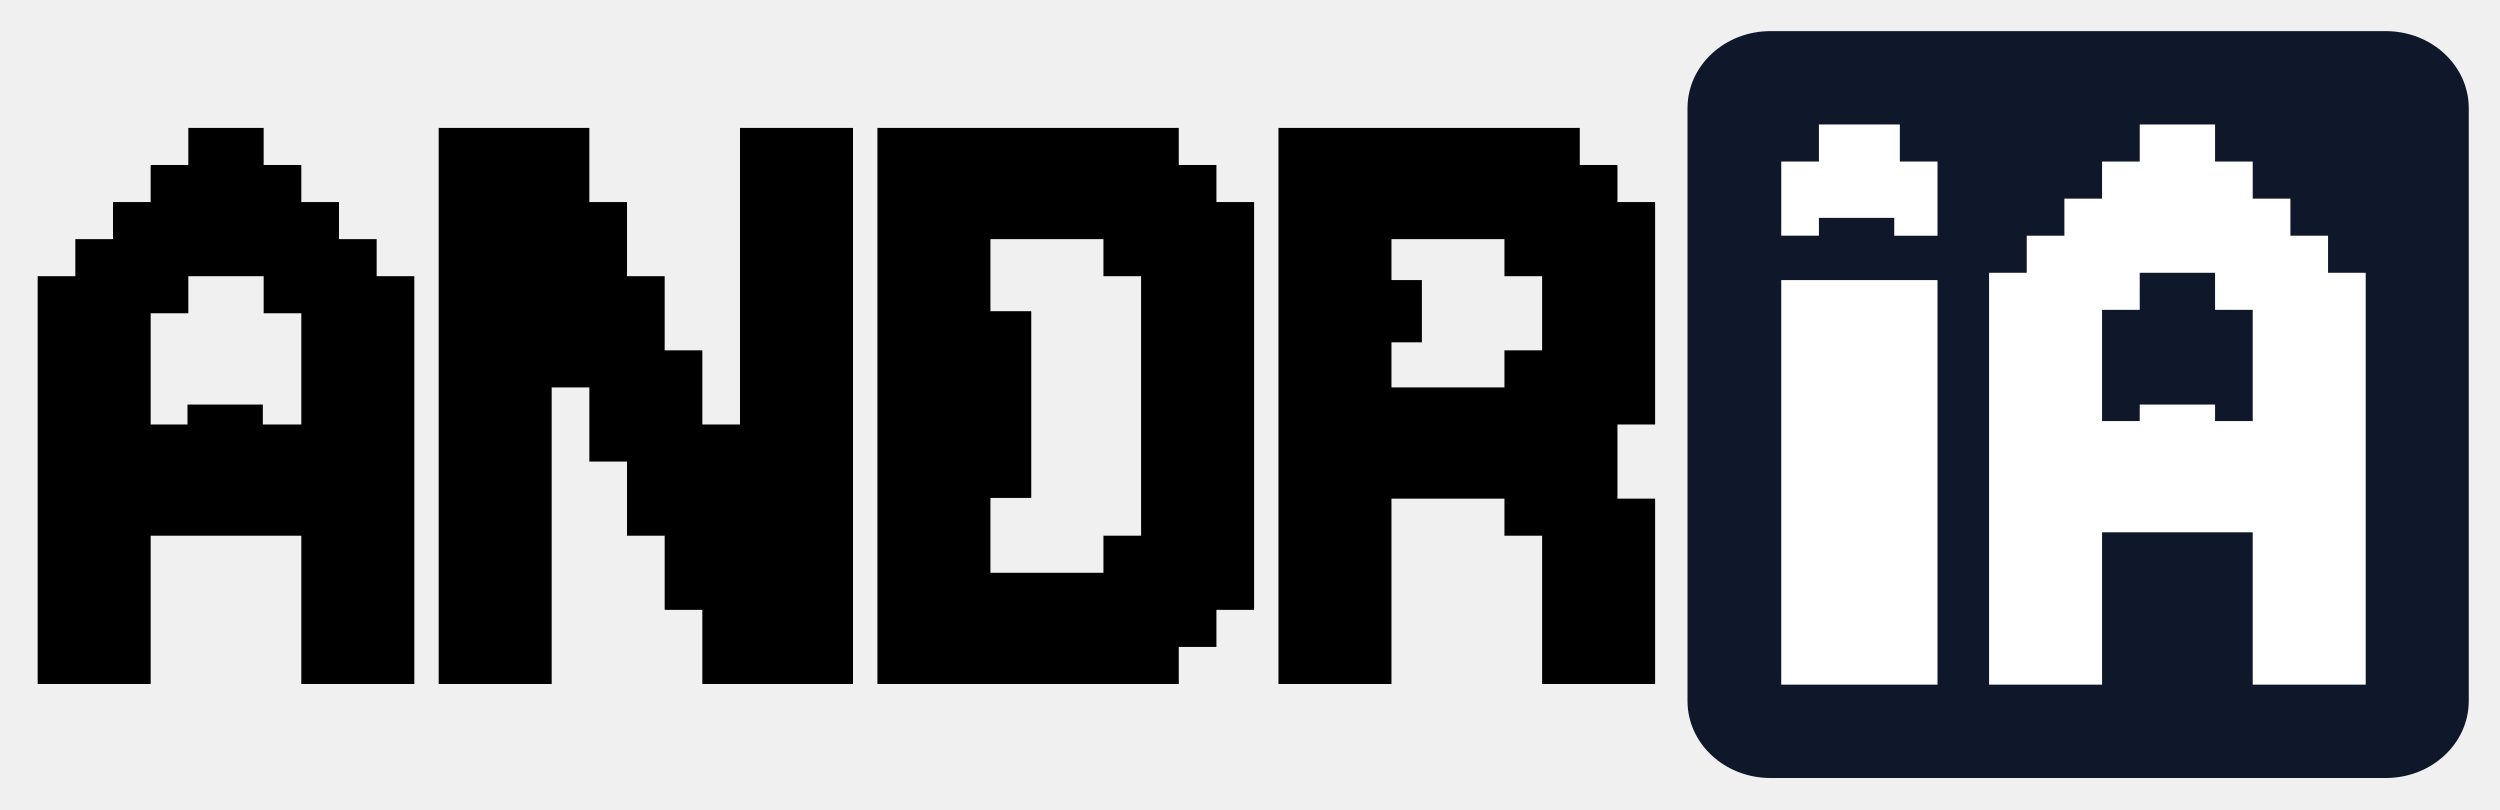
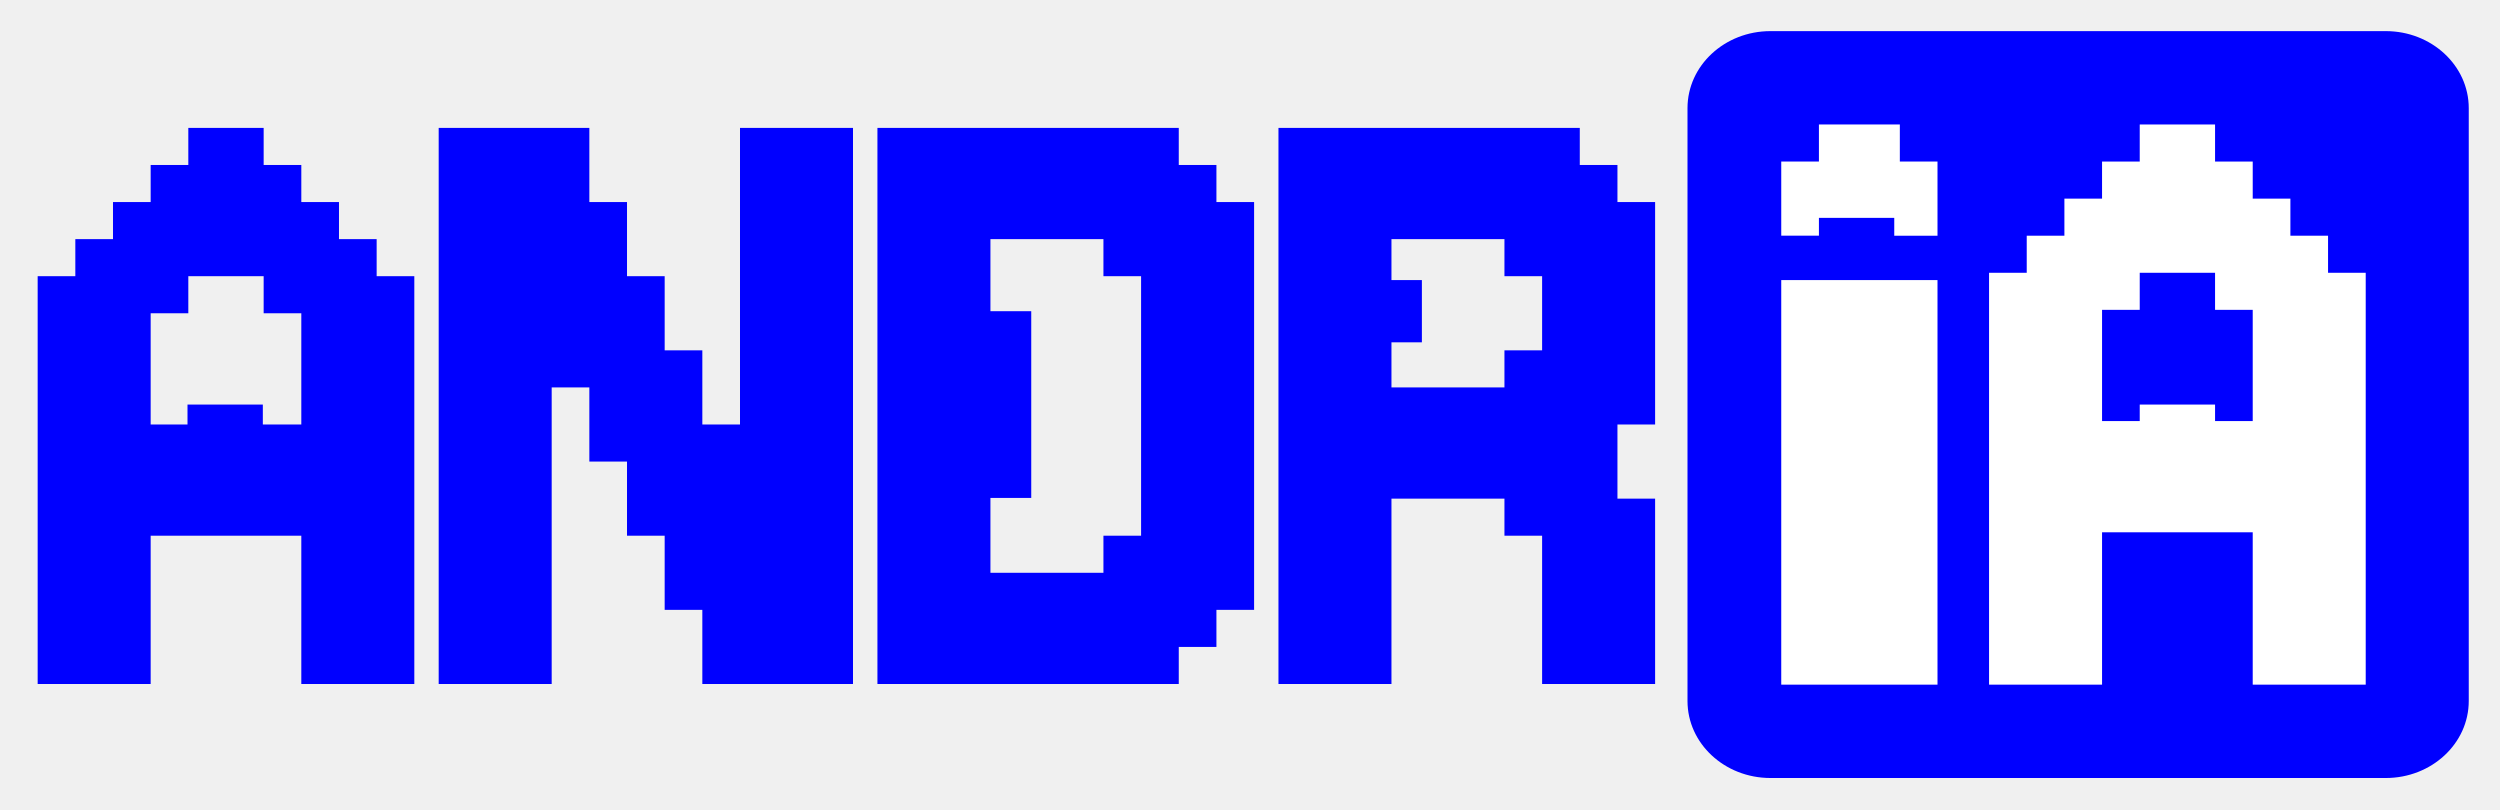
<svg xmlns="http://www.w3.org/2000/svg" width="241" height="78" viewBox="0 0 241 78" fill="none">
-   <path d="M18.154 12.33H21.785V15.904H18.154V12.33ZM21.785 12.33H25.416V15.904H21.785V12.33ZM21.785 15.904H25.416V19.478H21.785V15.904ZM25.416 15.904H29.047V19.478H25.416V15.904ZM18.154 15.904H21.785V19.478H18.154V15.904ZM14.524 15.904H18.154V19.478H14.524V15.904ZM14.524 19.478H18.154V23.052H14.524V19.478ZM10.893 19.478H14.524V23.052H10.893V19.478ZM18.154 19.478H21.785V23.052H18.154V19.478ZM21.785 19.478H25.416V23.052H21.785V19.478ZM25.416 19.478H29.047V23.052H25.416V19.478ZM29.047 19.478H32.678V23.052H29.047V19.478ZM29.047 23.052H32.678V26.625H29.047V23.052ZM32.678 23.052H36.309V26.625H32.678V23.052ZM25.416 23.052H29.047V26.625H25.416V23.052ZM21.785 23.052H25.416V26.625H21.785V23.052ZM18.154 23.052H21.785V26.625H18.154V23.052ZM14.524 23.052H18.154V26.625H14.524V23.052ZM10.893 23.052H14.524V26.625H10.893V23.052ZM7.262 23.052H10.893V26.625H7.262V23.052ZM14.524 26.625H18.154V30.199H14.524V26.625ZM10.893 26.625H14.524V30.199H10.893V26.625ZM7.262 26.625H10.893V30.199H7.262V26.625ZM3.631 26.625H7.262V30.199H3.631V26.625ZM3.631 30.199H7.262V33.773H3.631V30.199ZM3.631 33.773H7.262V37.347H3.631V33.773ZM7.262 33.773H10.893V37.347H7.262V33.773ZM7.262 30.199H10.893V33.773H7.262V30.199ZM10.893 30.199H14.524V33.773H10.893V30.199ZM10.893 33.773H14.524V37.347H10.893V33.773ZM10.893 37.347H14.524V40.921H10.893V37.347ZM7.262 37.347H10.893V40.921H7.262V37.347ZM3.631 37.347H7.262V40.921H3.631V37.347ZM3.631 40.921H7.262V44.495H3.631V40.921ZM7.262 40.921H10.893V44.495H7.262V40.921ZM10.893 40.921H14.524V44.495H10.893V40.921ZM14.524 40.921H18.154V44.495H14.524V40.921ZM18.154 40.921H21.785V44.495H18.154V40.921ZM21.785 40.921H25.416V44.495H21.785V40.921ZM25.416 40.921H29.047V44.495H25.416V40.921ZM29.047 37.347H32.678V40.921H29.047V37.347ZM32.678 37.347H36.309V40.921H32.678V37.347ZM32.678 40.921H36.309V44.495H32.678V40.921ZM29.047 40.921H32.678V44.495H29.047V40.921ZM36.309 40.921H39.94V44.495H36.309V40.921ZM36.309 37.347H39.94V40.921H36.309V37.347ZM36.309 33.773H39.94V37.347H36.309V33.773ZM36.309 30.199H39.94V33.773H36.309V30.199ZM36.309 26.625H39.94V30.199H36.309V26.625ZM32.678 26.625H36.309V30.199H32.678V26.625ZM29.047 26.625H32.678V30.199H29.047V26.625ZM25.416 26.625H29.047V30.199H25.416V26.625ZM32.678 30.199H36.309V33.773H32.678V30.199ZM32.678 33.773H36.309V37.347H32.678V33.773ZM29.047 33.773H32.678V37.347H29.047V33.773ZM29.047 30.199H32.678V33.773H29.047V30.199ZM3.631 44.495H7.262V48.069H3.631V44.495ZM7.262 44.495H10.893V48.069H7.262V44.495ZM10.893 44.495H14.524V48.069H10.893V44.495ZM14.524 44.495H18.154V48.069H14.524V44.495ZM18.154 44.495H21.785V48.069H18.154V44.495ZM21.785 44.495H25.416V48.069H21.785V44.495ZM25.416 44.495H29.047V48.069H25.416V44.495ZM29.047 44.495H32.678V48.069H29.047V44.495ZM32.678 44.495H36.309V48.069H32.678V44.495ZM36.309 44.495H39.94V48.069H36.309V44.495ZM36.309 48.069H39.94V51.642H36.309V48.069ZM32.678 48.069H36.309V51.642H32.678V48.069ZM29.047 48.069H32.678V51.642H29.047V48.069ZM25.416 48.069H29.047V51.642H25.416V48.069ZM21.785 48.069H25.416V51.642H21.785V48.069ZM18.154 48.069H21.785V51.642H18.154V48.069ZM14.524 48.069H18.154V51.642H14.524V48.069ZM7.262 48.069H10.893V51.642H7.262V48.069ZM3.631 48.069H7.262V51.642H3.631V48.069ZM10.893 48.069H14.524V51.642H10.893V48.069ZM10.893 51.642H14.524V55.217H10.893V51.642ZM10.893 55.217H14.524V58.79H10.893V55.217ZM10.893 58.79H14.524V62.364H10.893V58.79ZM10.893 62.364H14.524V65.938H10.893V62.364ZM7.262 62.364H10.893V65.938H7.262V62.364ZM3.631 62.364H7.262V65.938H3.631V62.364ZM3.631 58.79H7.262V62.364H3.631V58.79ZM3.631 55.217H7.262V58.79H3.631V55.217ZM3.631 51.642H7.262V55.217H3.631V51.642ZM7.262 51.642H10.893V55.217H7.262V51.642ZM7.262 55.217H10.893V58.79H7.262V55.217ZM7.262 58.79H10.893V62.364H7.262V58.79ZM29.047 51.642H32.678V55.217H29.047V51.642ZM29.047 55.217H32.678V58.79H29.047V55.217ZM29.047 58.79H32.678V62.364H29.047V58.79ZM29.047 62.364H32.678V65.938H29.047V62.364ZM32.678 62.364H36.309V65.938H32.678V62.364ZM36.309 62.364H39.94V65.938H36.309V62.364ZM36.309 58.79H39.94V62.364H36.309V58.79ZM36.309 55.217H39.94V58.79H36.309V55.217ZM36.309 51.642H39.94V55.217H36.309V51.642ZM32.678 51.642H36.309V55.217H32.678V51.642ZM32.678 55.217H36.309V58.79H32.678V55.217ZM32.678 58.79H36.309V62.364H32.678V58.79ZM42.289 12.33H45.92V15.904H42.289V12.33ZM45.92 12.33H49.551V15.904H45.92V12.33ZM49.551 12.33H53.182V15.904H49.551V12.33ZM53.182 12.33H56.813V15.904H53.182V12.33ZM53.182 15.904H56.813V19.478H53.182V15.904ZM53.182 19.478H56.813V23.052H53.182V19.478ZM53.182 23.052H56.813V26.625H53.182V23.052ZM42.289 15.904H45.92V19.478H42.289V15.904ZM42.289 19.478H45.92V23.052H42.289V19.478ZM42.289 23.052H45.92V26.625H42.289V23.052ZM42.289 30.199H45.92V33.773H42.289V30.199ZM42.289 33.773H45.92V37.347H42.289V33.773ZM42.289 37.347H45.92V40.921H42.289V37.347ZM42.289 40.921H45.92V44.495H42.289V40.921ZM42.289 44.495H45.92V48.069H42.289V44.495ZM45.92 48.069H49.551V51.642H45.92V48.069ZM45.92 51.642H49.551V55.217H45.92V51.642ZM45.92 55.217H49.551V58.79H45.92V55.217ZM45.92 58.79H49.551V62.364H45.92V58.79ZM45.92 62.364H49.551V65.938H45.92V62.364ZM42.289 26.625H45.92V30.199H42.289V26.625ZM42.289 48.069H45.92V51.642H42.289V48.069ZM42.289 51.642H45.92V55.217H42.289V51.642ZM42.289 55.217H45.92V58.79H42.289V55.217ZM42.289 58.79H45.92V62.364H42.289V58.79ZM42.289 62.364H45.92V65.938H42.289V62.364ZM49.551 62.364H53.182V65.938H49.551V62.364ZM49.551 58.79H53.182V62.364H49.551V58.79ZM49.551 55.217H53.182V58.79H49.551V55.217ZM49.551 51.642H53.182V55.217H49.551V51.642ZM49.551 44.495H53.182V48.069H49.551V44.495ZM49.551 40.921H53.182V44.495H49.551V40.921ZM49.551 33.773H53.182V37.347H49.551V33.773ZM49.551 30.199H53.182V33.773H49.551V30.199ZM49.551 26.625H53.182V30.199H49.551V26.625ZM49.551 37.347H53.182V40.921H49.551V37.347ZM49.551 48.069H53.182V51.642H49.551V48.069ZM45.92 44.495H49.551V48.069H45.92V44.495ZM45.92 40.921H49.551V44.495H45.92V40.921ZM45.92 37.347H49.551V40.921H45.92V37.347ZM45.92 33.773H49.551V37.347H45.92V33.773ZM45.92 30.199H49.551V33.773H45.92V30.199ZM45.92 26.625H49.551V30.199H45.92V26.625ZM45.92 23.052H49.551V26.625H45.92V23.052ZM45.92 19.478H49.551V23.052H45.92V19.478ZM45.92 15.904H49.551V19.478H45.92V15.904ZM49.551 15.904H53.182V19.478H49.551V15.904ZM49.551 19.478H53.182V23.052H49.551V19.478ZM49.551 23.052H53.182V26.625H49.551V23.052ZM53.182 26.625H56.813V30.199H53.182V26.625ZM53.182 30.199H56.813V33.773H53.182V30.199ZM56.813 30.199H60.444V33.773H56.813V30.199ZM56.813 33.773H60.444V37.347H56.813V33.773ZM53.182 33.773H56.813V37.347H53.182V33.773ZM56.813 26.625H60.444V30.199H56.813V26.625ZM56.813 23.052H60.444V26.625H56.813V23.052ZM56.813 19.478H60.444V23.052H56.813V19.478ZM56.813 37.347H60.444V40.921H56.813V37.347ZM60.444 37.347H64.074V40.921H60.444V37.347ZM60.444 33.773H64.074V37.347H60.444V33.773ZM60.444 30.199H64.074V33.773H60.444V30.199ZM60.444 26.625H64.074V30.199H60.444V26.625ZM56.813 40.921H60.444V44.495H56.813V40.921ZM60.444 40.921H64.074V44.495H60.444V40.921ZM64.074 40.921H67.705V44.495H64.074V40.921ZM64.074 37.347H67.705V40.921H64.074V37.347ZM64.074 33.773H67.705V37.347H64.074V33.773ZM60.444 48.069H64.074V51.642H60.444V48.069ZM60.444 44.495H64.074V48.069H60.444V44.495ZM64.074 44.495H67.705V48.069H64.074V44.495ZM64.074 48.069H67.705V51.642H64.074V48.069ZM67.705 44.495H71.336V48.069H67.705V44.495ZM67.705 40.921H71.336V44.495H67.705V40.921ZM67.705 48.069H71.336V51.642H67.705V48.069ZM67.705 51.642H71.336V55.217H67.705V51.642ZM64.074 51.642H67.705V55.217H64.074V51.642ZM64.074 55.217H67.705V58.79H64.074V55.217ZM67.705 55.217H71.336V58.79H67.705V55.217ZM67.705 58.79H71.336V62.364H67.705V58.79ZM67.705 62.364H71.336V65.938H67.705V62.364ZM71.336 62.364H74.967V65.938H71.336V62.364ZM74.967 62.364H78.598V65.938H74.967V62.364ZM78.598 62.364H82.229V65.938H78.598V62.364ZM78.598 58.79H82.229V62.364H78.598V58.79ZM74.967 55.217H78.598V58.79H74.967V55.217ZM74.967 51.642H78.598V55.217H74.967V51.642ZM74.967 48.069H78.598V51.642H74.967V48.069ZM74.967 44.495H78.598V48.069H74.967V44.495ZM74.967 40.921H78.598V44.495H74.967V40.921ZM78.598 48.069H82.229V51.642H78.598V48.069ZM78.598 51.642H82.229V55.217H78.598V51.642ZM78.598 55.217H82.229V58.79H78.598V55.217ZM74.967 58.79H78.598V62.364H74.967V58.79ZM71.336 58.79H74.967V62.364H71.336V58.79ZM71.336 55.217H74.967V58.79H71.336V55.217ZM71.336 51.642H74.967V55.217H71.336V51.642ZM71.336 48.069H74.967V51.642H71.336V48.069ZM71.336 44.495H74.967V48.069H71.336V44.495ZM71.336 40.921H74.967V44.495H71.336V40.921ZM71.336 37.347H74.967V40.921H71.336V37.347ZM74.967 37.347H78.598V40.921H74.967V37.347ZM78.598 44.495H82.229V48.069H78.598V44.495ZM78.598 40.921H82.229V44.495H78.598V40.921ZM78.598 37.347H82.229V40.921H78.598V37.347ZM78.598 33.773H82.229V37.347H78.598V33.773ZM78.598 30.199H82.229V33.773H78.598V30.199ZM78.598 26.625H82.229V30.199H78.598V26.625ZM74.967 26.625H78.598V30.199H74.967V26.625ZM74.967 23.052H78.598V26.625H74.967V23.052ZM71.336 26.625H74.967V30.199H71.336V26.625ZM71.336 30.199H74.967V33.773H71.336V30.199ZM71.336 33.773H74.967V37.347H71.336V33.773ZM74.967 33.773H78.598V37.347H74.967V33.773ZM74.967 30.199H78.598V33.773H74.967V30.199ZM71.336 12.33H74.967V15.904H71.336V12.33ZM74.967 12.33H78.598V15.904H74.967V12.33ZM78.598 12.33H82.229V15.904H78.598V12.33ZM78.598 15.904H82.229V19.478H78.598V15.904ZM78.598 19.478H82.229V23.052H78.598V19.478ZM78.598 23.052H82.229V26.625H78.598V23.052ZM74.967 19.478H78.598V23.052H74.967V19.478ZM74.967 15.904H78.598V19.478H74.967V15.904ZM71.336 23.052H74.967V26.625H71.336V23.052ZM71.336 19.478H74.967V23.052H71.336V19.478ZM71.336 15.904H74.967V19.478H71.336V15.904ZM91.847 12.33H95.478V15.904H91.847V12.33ZM95.478 12.33H99.109V15.904H95.478V12.33ZM99.109 12.33H102.74V15.904H99.109V12.33ZM102.74 12.33H106.371V15.904H102.74V12.33ZM106.371 12.33H110.001V15.904H106.371V12.33ZM110.001 12.33H113.633V15.904H110.001V12.33ZM110.001 15.904H113.633V19.478H110.001V15.904ZM113.633 15.904H117.263V19.478H113.633V15.904ZM106.371 15.904H110.001V19.478H106.371V15.904ZM102.74 15.904H106.371V19.478H102.74V15.904ZM99.109 15.904H102.74V19.478H99.109V15.904ZM95.478 15.904H99.109V19.478H95.478V15.904ZM91.847 15.904H95.478V19.478H91.847V15.904ZM88.217 19.478H91.847V23.052H88.217V19.478ZM88.217 15.904H91.847V19.478H88.217V15.904ZM84.585 19.478H88.217V23.052H84.585V19.478ZM91.847 19.478H95.478V23.052H91.847V19.478ZM95.478 19.478H99.109V23.052H95.478V19.478ZM99.109 19.478H102.74V23.052H99.109V19.478ZM102.74 19.478H106.371V23.052H102.74V19.478ZM106.371 19.478H110.001V23.052H106.371V19.478ZM110.001 19.478H113.633V23.052H110.001V19.478ZM113.633 19.478H117.263V23.052H113.633V19.478ZM117.263 19.478H120.895V23.052H117.263V19.478ZM117.263 23.052H120.895V26.625H117.263V23.052ZM113.633 23.052H117.263V26.625H113.633V23.052ZM110.001 23.052H113.633V26.625H110.001V23.052ZM106.371 23.052H110.001V26.625H106.371V23.052ZM110.001 26.625H113.633V30.199H110.001V26.625ZM110.001 30.199H113.633V33.773H110.001V30.199ZM110.001 33.773H113.633V37.347H110.001V33.773ZM110.001 37.347H113.633V40.921H110.001V37.347ZM110.001 40.921H113.633V44.495H110.001V40.921ZM113.633 37.347H117.263V40.921H113.633V37.347ZM117.263 37.347H120.895V40.921H117.263V37.347ZM117.263 33.773H120.895V37.347H117.263V33.773ZM117.263 30.199H120.895V33.773H117.263V30.199ZM117.263 26.625H120.895V30.199H117.263V26.625ZM113.633 26.625H117.263V30.199H113.633V26.625ZM113.633 30.199H117.263V33.773H113.633V30.199ZM113.633 33.773H117.263V37.347H113.633V33.773ZM113.633 40.921H117.263V44.495H113.633V40.921ZM113.633 44.495H117.263V48.069H113.633V44.495ZM117.263 44.495H120.895V48.069H117.263V44.495ZM117.263 40.921H120.895V44.495H117.263V40.921ZM117.263 48.069H120.895V51.642H117.263V48.069ZM117.263 51.642H120.895V55.217H117.263V51.642ZM117.263 55.217H120.895V58.79H117.263V55.217ZM113.633 55.217H117.263V58.79H113.633V55.217ZM113.633 51.642H117.263V55.217H113.633V51.642ZM113.633 48.069H117.263V51.642H113.633V48.069ZM110.001 44.495H113.633V48.069H110.001V44.495ZM110.001 48.069H113.633V51.642H110.001V48.069ZM110.001 51.642H113.633V55.217H110.001V51.642ZM106.371 51.642H110.001V55.217H106.371V51.642ZM110.001 55.217H113.633V58.79H110.001V55.217ZM113.633 58.79H117.263V62.364H113.633V58.79ZM110.001 58.79H113.633V62.364H110.001V58.79ZM106.371 55.217H110.001V58.79H106.371V55.217ZM106.371 58.79H110.001V62.364H106.371V58.79ZM110.001 62.364H113.633V65.938H110.001V62.364ZM106.371 62.364H110.001V65.938H106.371V62.364ZM102.74 62.364H106.371V65.938H102.74V62.364ZM99.109 62.364H102.74V65.938H99.109V62.364ZM95.478 62.364H99.109V65.938H95.478V62.364ZM91.847 62.364H95.478V65.938H91.847V62.364ZM91.847 58.79H95.478V62.364H91.847V58.79ZM95.478 58.79H99.109V62.364H95.478V58.79ZM95.478 55.217H99.109V58.79H95.478V55.217ZM99.109 55.217H102.74V58.79H99.109V55.217ZM102.74 55.217H106.371V58.79H102.74V55.217ZM102.74 58.79H106.371V62.364H102.74V58.79ZM99.109 58.79H102.74V62.364H99.109V58.79ZM88.217 58.79H91.847V62.364H88.217V58.79ZM91.847 55.217H95.478V58.79H91.847V55.217ZM91.847 51.642H95.478V55.217H91.847V51.642ZM88.217 51.642H91.847V55.217H88.217V51.642ZM88.217 55.217H91.847V58.79H88.217V55.217ZM84.585 55.217H88.217V58.79H84.585V55.217ZM84.585 51.642H88.217V55.217H84.585V51.642ZM84.585 48.069H88.217V51.642H84.585V48.069ZM84.585 44.495H88.217V48.069H84.585V44.495ZM84.585 40.921H88.217V44.495H84.585V40.921ZM84.585 37.347H88.217V40.921H84.585V37.347ZM84.585 33.773H88.217V37.347H84.585V33.773ZM84.585 30.199H88.217V33.773H84.585V30.199ZM84.585 26.625H88.217V30.199H84.585V26.625ZM84.585 23.052H88.217V26.625H84.585V23.052ZM88.217 23.052H91.847V26.625H88.217V23.052ZM91.847 23.052H95.478V26.625H91.847V23.052ZM91.847 26.625H95.478V30.199H91.847V26.625ZM91.847 30.199H95.478V33.773H91.847V30.199ZM91.847 33.773H95.478V37.347H91.847V33.773ZM91.847 37.347H95.478V40.921H91.847V37.347ZM91.847 40.921H95.478V44.495H91.847V40.921ZM91.847 44.495H95.478V48.069H91.847V44.495ZM91.847 48.069H95.478V51.642H91.847V48.069ZM88.217 48.069H91.847V51.642H88.217V48.069ZM88.217 44.495H91.847V48.069H88.217V44.495ZM88.217 40.921H91.847V44.495H88.217V40.921ZM88.217 37.347H91.847V40.921H88.217V37.347ZM88.217 33.773H91.847V37.347H88.217V33.773ZM88.217 30.199H91.847V33.773H88.217V30.199ZM88.217 26.625H91.847V30.199H88.217V26.625ZM84.585 58.79H88.217V62.364H84.585V58.79ZM84.585 62.364H88.217V65.938H84.585V62.364ZM88.217 62.364H91.847V65.938H88.217V62.364ZM88.217 12.33H91.847V15.904H88.217V12.33ZM84.585 12.33H88.217V15.904H84.585V12.33ZM84.585 15.904H88.217V19.478H84.585V15.904ZM123.244 12.33H126.875V15.904H123.244V12.33ZM126.875 12.33H130.505V15.904H126.875V12.33ZM130.505 12.33H134.137V15.904H130.505V12.33ZM134.137 12.33H137.767V15.904H134.137V12.33ZM137.767 12.33H141.398V15.904H137.767V12.33ZM141.398 12.33H145.029V15.904H141.398V12.33ZM145.029 12.33H148.66V15.904H145.029V12.33ZM148.66 12.33H152.291V15.904H148.66V12.33ZM148.66 15.904H152.291V19.478H148.66V15.904ZM152.291 15.904H155.922V19.478H152.291V15.904ZM145.029 15.904H148.66V19.478H145.029V15.904ZM141.398 15.904H145.029V19.478H141.398V15.904ZM137.767 15.904H141.398V19.478H137.767V15.904ZM134.137 15.904H137.767V19.478H134.137V15.904ZM130.505 15.904H134.137V19.478H130.505V15.904ZM126.875 15.904H130.505V19.478H126.875V15.904ZM123.244 15.904H126.875V19.478H123.244V15.904ZM123.244 19.478H126.875V23.052H123.244V19.478ZM126.875 19.478H130.505V23.052H126.875V19.478ZM130.505 19.478H134.137V23.052H130.505V19.478ZM134.137 19.478H137.767V23.052H134.137V19.478ZM141.398 19.478H145.029V23.052H141.398V19.478ZM145.029 19.478H148.66V23.052H145.029V19.478ZM148.66 19.478H152.291V23.052H148.66V19.478ZM152.291 19.478H155.922V23.052H152.291V19.478ZM155.922 19.478H159.553V23.052H155.922V19.478ZM137.767 19.478H141.398V23.052H137.767V19.478ZM145.029 23.052H148.66V26.625H145.029V23.052ZM148.66 23.052H152.291V26.625H148.66V23.052ZM155.922 23.052H159.553V26.625H155.922V23.052ZM152.291 23.052H155.922V26.625H152.291V23.052ZM152.291 26.625H155.922V30.199H152.291V26.625ZM152.291 33.773H155.922V37.347H152.291V33.773ZM155.922 33.773H159.553V37.347H155.922V33.773ZM155.922 37.347H159.553V40.921H155.922V37.347ZM155.922 26.625H159.553V30.199H155.922V26.625ZM148.66 33.773H152.291V37.347H148.66V33.773ZM148.66 26.625H152.291V30.199H148.66V26.625ZM145.029 33.773H148.66V37.347H145.029V33.773ZM148.66 37.347H152.291V40.921H148.66V37.347ZM152.291 37.347H155.922V40.921H152.291V37.347ZM152.291 40.921H155.922V44.495H152.291V40.921ZM145.029 44.495H148.66V48.069H145.029V44.495ZM148.66 44.495H152.291V48.069H148.66V44.495ZM148.66 40.921H152.291V44.495H148.66V40.921ZM145.029 40.921H148.66V44.495H145.029V40.921ZM145.029 37.347H148.66V40.921H145.029V37.347ZM141.398 44.495H145.029V48.069H141.398V44.495ZM137.767 44.495H141.398V48.069H137.767V44.495ZM134.137 44.495H137.767V48.069H134.137V44.495ZM134.137 40.921H137.767V44.495H134.137V40.921ZM137.767 40.921H141.398V44.495H137.767V40.921ZM137.767 37.347H141.398V40.921H137.767V37.347ZM141.398 37.347H145.029V40.921H141.398V37.347ZM134.137 37.347H137.767V40.921H134.137V37.347ZM141.398 40.921H145.029V44.495H141.398V40.921ZM126.875 23.052H130.505V26.625H126.875V23.052ZM130.505 23.052H134.137V26.625H130.505V23.052ZM130.505 26.625H134.137V30.199H130.505V26.625ZM130.505 30.199H134.137V33.773H130.505V30.199ZM130.505 33.773H134.137V37.347H130.505V33.773ZM126.875 33.773H130.505V37.347H126.875V33.773ZM123.244 33.773H126.875V37.347H123.244V33.773ZM123.244 30.199H126.875V33.773H123.244V30.199ZM123.244 26.625H126.875V30.199H123.244V26.625ZM123.244 23.052H126.875V26.625H123.244V23.052ZM126.875 30.199H130.505V33.773H126.875V30.199ZM126.875 37.347H130.505V40.921H126.875V37.347ZM126.875 26.625H130.505V30.199H126.875V26.625ZM123.244 37.347H126.875V40.921H123.244V37.347ZM123.244 40.921H126.875V44.495H123.244V40.921ZM126.875 40.921H130.505V44.495H126.875V40.921ZM130.505 37.347H134.137V40.921H130.505V37.347ZM130.505 40.921H134.137V44.495H130.505V40.921ZM130.505 44.495H134.137V48.069H130.505V44.495ZM130.505 48.069H134.137V51.642H130.505V48.069ZM130.505 51.642H134.137V55.217H130.505V51.642ZM130.505 55.217H134.137V58.79H130.505V55.217ZM130.505 62.364H134.137V65.938H130.505V62.364ZM126.875 62.364H130.505V65.938H126.875V62.364ZM123.244 62.364H126.875V65.938H123.244V62.364ZM123.244 58.79H126.875V62.364H123.244V58.79ZM123.244 55.217H126.875V58.79H123.244V55.217ZM123.244 51.642H126.875V55.217H123.244V51.642ZM123.244 48.069H126.875V51.642H123.244V48.069ZM123.244 44.495H126.875V48.069H123.244V44.495ZM126.875 44.495H130.505V48.069H126.875V44.495ZM126.875 48.069H130.505V51.642H126.875V48.069ZM126.875 51.642H130.505V55.217H126.875V51.642ZM126.875 55.217H130.505V58.79H126.875V55.217ZM126.875 58.79H130.505V62.364H126.875V58.79ZM130.505 58.79H134.137V62.364H130.505V58.79ZM155.922 30.199H159.553V33.773H155.922V30.199ZM152.291 30.199H155.922V33.773H152.291V30.199ZM148.66 30.199H152.291V33.773H148.66V30.199ZM155.922 62.364H159.553V65.938H155.922V62.364ZM155.922 58.79H159.553V62.364H155.922V58.79ZM155.922 55.217H159.553V58.79H155.922V55.217ZM152.291 55.217H155.922V58.79H152.291V55.217ZM148.66 55.217H152.291V58.79H148.66V55.217ZM148.66 58.79H152.291V62.364H148.66V58.79ZM148.66 62.364H152.291V65.938H148.66V62.364ZM152.291 62.364H155.922V65.938H152.291V62.364ZM152.291 58.79H155.922V62.364H152.291V58.79ZM148.66 51.642H152.291V55.217H148.66V51.642ZM148.66 48.069H152.291V51.642H148.66V48.069ZM145.029 48.069H148.66V51.642H145.029V48.069ZM155.922 51.642H159.553V55.217H155.922V51.642ZM155.922 48.069H159.553V51.642H155.922V48.069ZM152.291 51.642H155.922V55.217H152.291V51.642ZM152.291 48.069H155.922V51.642H152.291V48.069ZM152.291 44.495H155.922V48.069H152.291V44.495Z" fill="black" />
-   <path d="M229.989 3H170.674C166.256 3 162.675 6.323 162.675 10.423V67.577C162.675 71.677 166.256 75 170.674 75H229.989C234.406 75 237.988 71.677 237.988 67.577V10.423C237.988 6.323 234.406 3 229.989 3Z" fill="#0F172A" />
-   <path d="M18.075 39H21.706V42.574H18.075V39ZM21.706 39H25.337V42.574H21.706V39Z" fill="black" />
+   <path d="M18.154 12.33H21.785V15.904H18.154V12.33ZM21.785 12.33H25.416V15.904H21.785V12.33ZM21.785 15.904H25.416V19.478H21.785V15.904ZM25.416 15.904H29.047V19.478H25.416V15.904ZM18.154 15.904H21.785V19.478H18.154V15.904ZM14.524 15.904H18.154V19.478H14.524V15.904ZM14.524 19.478H18.154V23.052H14.524V19.478ZM10.893 19.478H14.524V23.052H10.893V19.478ZM18.154 19.478H21.785V23.052H18.154V19.478ZM21.785 19.478H25.416V23.052H21.785V19.478ZM25.416 19.478H29.047V23.052H25.416V19.478ZM29.047 19.478H32.678V23.052H29.047V19.478ZM29.047 23.052H32.678V26.625H29.047V23.052ZM32.678 23.052H36.309V26.625H32.678V23.052ZM25.416 23.052H29.047V26.625H25.416V23.052ZM21.785 23.052H25.416V26.625H21.785V23.052ZM18.154 23.052H21.785V26.625H18.154V23.052ZM14.524 23.052H18.154V26.625H14.524V23.052ZM10.893 23.052H14.524V26.625H10.893V23.052ZM7.262 23.052H10.893V26.625H7.262V23.052ZM14.524 26.625H18.154V30.199H14.524V26.625ZM10.893 26.625H14.524V30.199H10.893V26.625ZM7.262 26.625H10.893V30.199H7.262V26.625ZM3.631 26.625H7.262V30.199H3.631V26.625ZM3.631 30.199H7.262V33.773H3.631V30.199ZM3.631 33.773H7.262V37.347H3.631V33.773ZM7.262 33.773H10.893V37.347H7.262V33.773ZM7.262 30.199H10.893V33.773H7.262V30.199ZM10.893 30.199H14.524V33.773H10.893V30.199ZM10.893 33.773H14.524V37.347H10.893V33.773ZM10.893 37.347H14.524V40.921H10.893V37.347ZM7.262 37.347H10.893V40.921H7.262V37.347ZM3.631 37.347H7.262V40.921H3.631V37.347ZM3.631 40.921H7.262V44.495H3.631V40.921ZM7.262 40.921H10.893V44.495H7.262V40.921ZM10.893 40.921H14.524V44.495H10.893V40.921ZM14.524 40.921H18.154V44.495H14.524V40.921ZM18.154 40.921H21.785V44.495H18.154V40.921ZM21.785 40.921H25.416V44.495H21.785V40.921ZM25.416 40.921H29.047V44.495H25.416V40.921ZM29.047 37.347H32.678V40.921H29.047V37.347ZM32.678 37.347H36.309V40.921H32.678V37.347ZM32.678 40.921H36.309V44.495H32.678V40.921ZM29.047 40.921H32.678V44.495H29.047V40.921ZM36.309 40.921H39.94V44.495H36.309V40.921ZM36.309 37.347H39.94V40.921H36.309V37.347ZM36.309 33.773H39.94V37.347H36.309V33.773ZM36.309 30.199H39.94V33.773H36.309V30.199ZM36.309 26.625H39.94V30.199H36.309V26.625ZM32.678 26.625H36.309V30.199H32.678V26.625ZM29.047 26.625H32.678V30.199H29.047V26.625ZM25.416 26.625H29.047V30.199H25.416V26.625ZM32.678 30.199H36.309V33.773H32.678V30.199ZM32.678 33.773H36.309V37.347H32.678V33.773ZM29.047 33.773H32.678V37.347H29.047V33.773ZM29.047 30.199H32.678V33.773H29.047V30.199ZM3.631 44.495H7.262V48.069H3.631V44.495ZM7.262 44.495H10.893V48.069H7.262V44.495ZM10.893 44.495H14.524V48.069H10.893V44.495ZM14.524 44.495H18.154V48.069H14.524V44.495ZM18.154 44.495H21.785V48.069H18.154V44.495ZM21.785 44.495H25.416V48.069H21.785V44.495ZM25.416 44.495H29.047V48.069H25.416V44.495ZM29.047 44.495H32.678V48.069H29.047V44.495ZM32.678 44.495H36.309V48.069H32.678V44.495ZM36.309 44.495H39.94V48.069H36.309V44.495ZM36.309 48.069H39.94V51.642H36.309V48.069ZM32.678 48.069H36.309V51.642H32.678V48.069ZM29.047 48.069H32.678V51.642H29.047V48.069ZM25.416 48.069H29.047V51.642H25.416V48.069ZM21.785 48.069H25.416V51.642H21.785V48.069ZM18.154 48.069H21.785V51.642H18.154V48.069ZM14.524 48.069H18.154V51.642H14.524V48.069ZM7.262 48.069H10.893V51.642H7.262V48.069ZM3.631 48.069H7.262V51.642H3.631V48.069ZM10.893 48.069H14.524V51.642H10.893V48.069ZM10.893 51.642H14.524V55.217H10.893V51.642ZM10.893 55.217H14.524V58.79H10.893V55.217ZM10.893 58.79H14.524V62.364H10.893V58.79ZM10.893 62.364H14.524V65.938H10.893V62.364ZM7.262 62.364H10.893V65.938H7.262V62.364ZM3.631 62.364H7.262V65.938H3.631V62.364ZM3.631 58.79H7.262V62.364H3.631V58.79ZM3.631 55.217H7.262V58.79H3.631V55.217ZM3.631 51.642H7.262V55.217H3.631V51.642ZM7.262 51.642H10.893V55.217H7.262V51.642ZM7.262 55.217H10.893V58.79H7.262V55.217ZM7.262 58.79H10.893V62.364H7.262V58.79ZM29.047 51.642H32.678V55.217H29.047V51.642ZM29.047 55.217H32.678V58.79H29.047V55.217ZM29.047 58.79H32.678V62.364H29.047V58.79ZM29.047 62.364H32.678V65.938H29.047V62.364ZM32.678 62.364H36.309V65.938H32.678V62.364ZM36.309 62.364H39.94V65.938H36.309V62.364ZM36.309 58.79H39.94V62.364H36.309V58.79ZM36.309 55.217H39.94V58.79H36.309V55.217ZM36.309 51.642H39.94V55.217H36.309V51.642ZM32.678 51.642H36.309V55.217H32.678V51.642ZM32.678 55.217H36.309V58.79H32.678V55.217ZM32.678 58.79H36.309V62.364H32.678V58.79ZM42.289 12.33H45.92V15.904H42.289V12.33ZM45.92 12.33H49.551V15.904H45.92V12.33ZM49.551 12.33H53.182V15.904H49.551V12.33ZM53.182 12.33H56.813V15.904H53.182V12.33ZM53.182 15.904H56.813V19.478H53.182V15.904ZM53.182 19.478H56.813V23.052H53.182V19.478ZM53.182 23.052H56.813V26.625H53.182V23.052ZM42.289 15.904H45.92V19.478H42.289V15.904ZM42.289 19.478H45.92V23.052H42.289V19.478ZM42.289 23.052H45.92V26.625H42.289V23.052ZM42.289 30.199H45.92V33.773H42.289V30.199ZM42.289 33.773H45.92V37.347H42.289V33.773ZM42.289 37.347H45.92V40.921H42.289V37.347ZM42.289 40.921H45.92V44.495H42.289V40.921ZM42.289 44.495H45.92V48.069H42.289V44.495ZM45.92 48.069H49.551V51.642H45.92V48.069ZM45.92 51.642H49.551V55.217H45.92V51.642ZM45.92 55.217H49.551V58.79H45.92V55.217ZM45.92 58.79H49.551V62.364H45.92V58.79ZM45.92 62.364H49.551V65.938H45.92V62.364ZM42.289 26.625H45.92V30.199H42.289V26.625ZM42.289 48.069H45.92V51.642H42.289V48.069ZM42.289 51.642H45.92V55.217H42.289V51.642ZM42.289 55.217H45.92V58.79H42.289V55.217ZM42.289 58.79H45.92V62.364H42.289V58.79ZM42.289 62.364H45.92V65.938H42.289V62.364ZM49.551 62.364H53.182V65.938H49.551V62.364ZM49.551 58.79H53.182V62.364H49.551V58.79ZM49.551 55.217H53.182V58.79H49.551V55.217ZM49.551 51.642H53.182V55.217H49.551V51.642ZM49.551 44.495H53.182V48.069H49.551V44.495ZM49.551 40.921H53.182V44.495H49.551V40.921ZM49.551 33.773H53.182V37.347H49.551V33.773ZM49.551 30.199H53.182V33.773H49.551V30.199ZM49.551 26.625H53.182V30.199H49.551V26.625ZM49.551 37.347H53.182V40.921H49.551V37.347ZM49.551 48.069H53.182V51.642H49.551V48.069ZM45.92 44.495H49.551V48.069H45.92V44.495ZM45.92 40.921H49.551V44.495H45.92V40.921ZM45.92 37.347H49.551V40.921H45.92V37.347ZM45.92 33.773H49.551V37.347H45.92V33.773ZM45.92 30.199H49.551V33.773H45.92V30.199ZM45.92 26.625H49.551V30.199H45.92V26.625ZM45.92 23.052H49.551V26.625H45.92V23.052ZM45.92 19.478H49.551V23.052H45.92V19.478ZM45.92 15.904H49.551V19.478H45.92V15.904ZM49.551 15.904H53.182V19.478H49.551V15.904ZM49.551 19.478H53.182V23.052H49.551V19.478ZM49.551 23.052H53.182V26.625H49.551V23.052ZM53.182 26.625H56.813V30.199H53.182V26.625ZM53.182 30.199H56.813V33.773H53.182V30.199ZM56.813 30.199H60.444V33.773H56.813V30.199ZM56.813 33.773H60.444V37.347H56.813V33.773ZM53.182 33.773H56.813V37.347H53.182V33.773ZM56.813 26.625H60.444V30.199H56.813V26.625ZM56.813 23.052H60.444V26.625H56.813V23.052ZM56.813 19.478H60.444V23.052H56.813V19.478ZM56.813 37.347H60.444V40.921H56.813V37.347ZM60.444 37.347H64.074V40.921H60.444V37.347ZM60.444 33.773H64.074V37.347H60.444V33.773ZM60.444 30.199H64.074V33.773H60.444V30.199ZM60.444 26.625H64.074V30.199H60.444V26.625ZM56.813 40.921H60.444V44.495H56.813V40.921ZM60.444 40.921H64.074V44.495H60.444V40.921ZM64.074 40.921H67.705V44.495H64.074V40.921ZM64.074 37.347H67.705V40.921H64.074V37.347ZM64.074 33.773H67.705V37.347H64.074V33.773ZM60.444 48.069H64.074V51.642H60.444V48.069ZM60.444 44.495H64.074V48.069H60.444V44.495ZM64.074 44.495H67.705V48.069H64.074V44.495ZM64.074 48.069H67.705V51.642H64.074V48.069ZM67.705 44.495H71.336V48.069H67.705V44.495ZM67.705 40.921H71.336V44.495H67.705V40.921ZM67.705 48.069H71.336V51.642H67.705V48.069ZM67.705 51.642H71.336V55.217H67.705V51.642ZM64.074 51.642H67.705V55.217H64.074V51.642ZM64.074 55.217H67.705V58.79H64.074V55.217ZM67.705 55.217H71.336V58.79H67.705V55.217ZM67.705 58.79H71.336V62.364H67.705V58.79ZM67.705 62.364H71.336V65.938H67.705V62.364ZM71.336 62.364H74.967V65.938H71.336V62.364ZM74.967 62.364H78.598V65.938H74.967V62.364ZM78.598 62.364H82.229V65.938H78.598V62.364ZM78.598 58.79H82.229V62.364H78.598V58.79ZM74.967 55.217H78.598V58.79H74.967V55.217ZM74.967 51.642H78.598V55.217H74.967V51.642ZM74.967 48.069H78.598V51.642H74.967V48.069ZM74.967 44.495H78.598V48.069H74.967V44.495ZM74.967 40.921H78.598V44.495H74.967V40.921ZM78.598 48.069H82.229V51.642H78.598V48.069ZM78.598 51.642H82.229V55.217H78.598V51.642ZM78.598 55.217H82.229V58.79H78.598V55.217ZM74.967 58.79H78.598V62.364H74.967V58.79ZM71.336 58.79H74.967V62.364H71.336V58.79ZM71.336 55.217H74.967V58.79H71.336V55.217ZM71.336 51.642H74.967V55.217H71.336V51.642ZM71.336 48.069H74.967V51.642H71.336V48.069ZM71.336 44.495H74.967V48.069H71.336V44.495ZM71.336 40.921H74.967V44.495H71.336V40.921ZM71.336 37.347H74.967V40.921H71.336V37.347ZM74.967 37.347H78.598V40.921H74.967V37.347ZM78.598 44.495H82.229V48.069H78.598V44.495ZM78.598 40.921H82.229V44.495H78.598V40.921ZM78.598 37.347H82.229V40.921H78.598V37.347ZM78.598 33.773H82.229V37.347H78.598V33.773ZM78.598 30.199H82.229V33.773H78.598V30.199ZM78.598 26.625H82.229V30.199H78.598V26.625ZM74.967 26.625H78.598V30.199H74.967V26.625ZM74.967 23.052H78.598V26.625H74.967V23.052ZM71.336 26.625H74.967V30.199H71.336V26.625ZM71.336 30.199H74.967V33.773H71.336V30.199ZM71.336 33.773H74.967V37.347H71.336V33.773ZM74.967 33.773H78.598V37.347H74.967V33.773ZM74.967 30.199H78.598V33.773H74.967V30.199ZM71.336 12.33H74.967V15.904H71.336V12.33ZM74.967 12.33H78.598V15.904H74.967V12.33ZM78.598 12.33H82.229V15.904H78.598V12.33ZM78.598 15.904H82.229V19.478H78.598V15.904ZM78.598 19.478H82.229V23.052H78.598V19.478ZM78.598 23.052H82.229V26.625H78.598V23.052ZM74.967 19.478H78.598V23.052H74.967V19.478ZM74.967 15.904H78.598V19.478H74.967V15.904ZM71.336 23.052H74.967V26.625H71.336V23.052ZM71.336 19.478H74.967V23.052H71.336V19.478ZM71.336 15.904H74.967V19.478H71.336V15.904ZM91.847 12.33H95.478V15.904H91.847V12.33ZM95.478 12.33H99.109V15.904H95.478V12.33ZM99.109 12.33H102.74V15.904H99.109V12.33ZM102.74 12.33H106.371V15.904H102.74V12.33ZM106.371 12.33H110.001V15.904H106.371V12.33ZM110.001 12.33H113.633V15.904H110.001V12.33ZM110.001 15.904H113.633V19.478H110.001V15.904ZM113.633 15.904H117.263V19.478H113.633V15.904ZM106.371 15.904H110.001V19.478H106.371V15.904ZM102.74 15.904H106.371V19.478H102.74V15.904ZM99.109 15.904H102.74V19.478H99.109V15.904ZM95.478 15.904H99.109V19.478H95.478V15.904ZM91.847 15.904H95.478V19.478H91.847V15.904ZM88.217 19.478H91.847V23.052H88.217V19.478ZM88.217 15.904H91.847V19.478H88.217V15.904ZM84.585 19.478H88.217V23.052H84.585V19.478ZM91.847 19.478H95.478V23.052H91.847V19.478ZM95.478 19.478H99.109V23.052H95.478V19.478ZM99.109 19.478H102.74V23.052H99.109V19.478ZM102.74 19.478H106.371V23.052H102.74V19.478ZM106.371 19.478H110.001V23.052H106.371V19.478ZM110.001 19.478H113.633V23.052H110.001V19.478ZM113.633 19.478H117.263V23.052H113.633V19.478ZM117.263 19.478H120.895V23.052H117.263V19.478ZM117.263 23.052H120.895V26.625H117.263V23.052ZM113.633 23.052H117.263V26.625H113.633V23.052ZM110.001 23.052H113.633V26.625H110.001V23.052ZM106.371 23.052H110.001V26.625H106.371V23.052ZM110.001 26.625H113.633V30.199H110.001V26.625ZM110.001 30.199H113.633V33.773H110.001V30.199ZM110.001 33.773H113.633V37.347H110.001V33.773ZM110.001 37.347H113.633V40.921H110.001V37.347ZM110.001 40.921H113.633V44.495H110.001V40.921ZM113.633 37.347H117.263V40.921H113.633V37.347ZM117.263 37.347H120.895V40.921H117.263V37.347ZM117.263 33.773H120.895V37.347H117.263V33.773ZM117.263 30.199H120.895V33.773H117.263V30.199ZM117.263 26.625H120.895V30.199H117.263V26.625ZM113.633 26.625H117.263V30.199H113.633V26.625ZM113.633 30.199H117.263V33.773H113.633V30.199ZM113.633 33.773H117.263V37.347H113.633V33.773ZM113.633 40.921H117.263V44.495H113.633V40.921ZM113.633 44.495H117.263V48.069H113.633V44.495ZM117.263 44.495H120.895V48.069H117.263V44.495ZM117.263 40.921H120.895V44.495H117.263V40.921ZM117.263 48.069H120.895V51.642H117.263V48.069ZM117.263 51.642H120.895V55.217H117.263V51.642ZM117.263 55.217H120.895V58.79H117.263V55.217ZM113.633 55.217H117.263V58.79H113.633V55.217ZM113.633 51.642H117.263V55.217H113.633V51.642ZM113.633 48.069H117.263V51.642H113.633V48.069ZM110.001 44.495H113.633V48.069H110.001V44.495ZM110.001 48.069H113.633V51.642H110.001V48.069ZM110.001 51.642H113.633V55.217H110.001V51.642ZM106.371 51.642H110.001V55.217H106.371V51.642ZM110.001 55.217H113.633V58.79H110.001V55.217ZM113.633 58.79H117.263V62.364H113.633V58.79ZM110.001 58.79H113.633V62.364H110.001V58.79ZM106.371 55.217H110.001V58.79H106.371V55.217ZM106.371 58.79H110.001V62.364H106.371V58.79ZM110.001 62.364H113.633V65.938H110.001V62.364ZM106.371 62.364H110.001V65.938H106.371V62.364ZM102.74 62.364H106.371V65.938H102.74V62.364ZM99.109 62.364H102.74V65.938H99.109V62.364ZM95.478 62.364H99.109V65.938H95.478V62.364ZM91.847 62.364H95.478V65.938H91.847V62.364ZM91.847 58.79H95.478V62.364H91.847V58.79ZM95.478 58.79H99.109V62.364H95.478V58.79ZM95.478 55.217H99.109V58.79H95.478V55.217ZM99.109 55.217H102.74V58.79H99.109V55.217ZM102.74 55.217H106.371V58.79H102.74V55.217ZM102.74 58.79H106.371V62.364H102.74V58.79ZM99.109 58.79H102.74V62.364H99.109V58.79ZM88.217 58.79H91.847V62.364H88.217V58.79ZM91.847 55.217H95.478V58.79H91.847V55.217ZM91.847 51.642H95.478V55.217H91.847V51.642ZM88.217 51.642H91.847V55.217H88.217V51.642ZM88.217 55.217H91.847V58.79H88.217V55.217ZM84.585 55.217H88.217V58.79H84.585V55.217ZM84.585 51.642H88.217V55.217H84.585V51.642ZM84.585 48.069H88.217V51.642H84.585V48.069ZM84.585 44.495H88.217V48.069H84.585V44.495ZM84.585 40.921H88.217V44.495H84.585V40.921ZM84.585 37.347H88.217V40.921H84.585V37.347ZM84.585 33.773H88.217V37.347H84.585V33.773ZM84.585 30.199H88.217V33.773H84.585V30.199ZM84.585 26.625H88.217V30.199H84.585V26.625ZM84.585 23.052H88.217V26.625H84.585V23.052ZM88.217 23.052H91.847V26.625H88.217V23.052ZM91.847 23.052H95.478V26.625H91.847V23.052ZM91.847 26.625H95.478V30.199H91.847V26.625ZM91.847 30.199H95.478V33.773H91.847V30.199ZM91.847 33.773H95.478V37.347H91.847V33.773ZM91.847 37.347H95.478V40.921H91.847V37.347ZM91.847 40.921H95.478V44.495H91.847V40.921ZM91.847 44.495H95.478V48.069H91.847V44.495ZM91.847 48.069H95.478V51.642H91.847V48.069ZM88.217 48.069H91.847V51.642H88.217V48.069ZM88.217 44.495H91.847V48.069H88.217V44.495ZM88.217 40.921H91.847V44.495H88.217V40.921ZM88.217 37.347H91.847V40.921H88.217V37.347ZM88.217 33.773H91.847V37.347H88.217V33.773ZM88.217 30.199H91.847V33.773H88.217V30.199ZM88.217 26.625H91.847V30.199H88.217V26.625ZM84.585 58.79H88.217V62.364H84.585V58.79ZM84.585 62.364H88.217V65.938H84.585V62.364ZM88.217 62.364H91.847V65.938H88.217V62.364ZM88.217 12.33H91.847V15.904H88.217V12.33ZM84.585 12.33H88.217V15.904H84.585V12.33ZM84.585 15.904H88.217V19.478H84.585V15.904ZM123.244 12.33H126.875V15.904H123.244V12.33ZM126.875 12.33H130.505V15.904H126.875V12.33ZM130.505 12.33H134.137V15.904H130.505V12.33ZM134.137 12.33H137.767V15.904H134.137V12.33ZM137.767 12.33H141.398V15.904H137.767V12.33ZM141.398 12.33H145.029V15.904H141.398V12.33ZM145.029 12.33H148.66V15.904H145.029V12.33ZM148.66 12.33H152.291V15.904H148.66V12.33ZM148.66 15.904H152.291V19.478H148.66V15.904ZM152.291 15.904H155.922V19.478H152.291V15.904ZM145.029 15.904H148.66V19.478H145.029V15.904ZM141.398 15.904H145.029V19.478H141.398V15.904ZM137.767 15.904H141.398V19.478H137.767V15.904ZM134.137 15.904H137.767V19.478H134.137V15.904ZM130.505 15.904H134.137V19.478H130.505V15.904ZM126.875 15.904H130.505V19.478H126.875V15.904ZM123.244 15.904H126.875V19.478H123.244V15.904ZM123.244 19.478H126.875V23.052H123.244V19.478ZM126.875 19.478H130.505V23.052H126.875V19.478ZM130.505 19.478H134.137V23.052H130.505V19.478ZM134.137 19.478H137.767V23.052H134.137V19.478ZM141.398 19.478H145.029V23.052H141.398V19.478ZM145.029 19.478H148.66V23.052H145.029V19.478ZM148.66 19.478H152.291V23.052H148.66V19.478ZM152.291 19.478H155.922V23.052H152.291V19.478ZM155.922 19.478H159.553V23.052H155.922V19.478ZM137.767 19.478H141.398V23.052H137.767V19.478ZM145.029 23.052H148.66V26.625H145.029V23.052ZM148.66 23.052H152.291V26.625H148.66V23.052ZM155.922 23.052H159.553V26.625H155.922V23.052ZM152.291 23.052H155.922V26.625H152.291V23.052ZM152.291 26.625H155.922V30.199H152.291V26.625ZM152.291 33.773H155.922V37.347H152.291V33.773ZM155.922 33.773H159.553V37.347H155.922V33.773ZM155.922 37.347H159.553V40.921H155.922V37.347ZM155.922 26.625H159.553V30.199H155.922V26.625ZM148.66 33.773H152.291V37.347H148.66V33.773ZM148.66 26.625H152.291V30.199H148.66V26.625ZM145.029 33.773H148.66V37.347H145.029V33.773ZM148.66 37.347H152.291V40.921H148.66V37.347ZM152.291 37.347H155.922V40.921H152.291V37.347ZM152.291 40.921H155.922V44.495H152.291V40.921ZM145.029 44.495H148.66V48.069H145.029V44.495ZM148.66 44.495H152.291V48.069H148.66V44.495ZM148.66 40.921H152.291V44.495H148.66V40.921ZM145.029 40.921H148.66V44.495H145.029V40.921ZM145.029 37.347H148.66V40.921H145.029V37.347ZM141.398 44.495H145.029V48.069H141.398V44.495ZM137.767 44.495H141.398V48.069H137.767V44.495ZM134.137 44.495H137.767V48.069H134.137V44.495ZM134.137 40.921H137.767V44.495H134.137V40.921ZM137.767 40.921H141.398V44.495H137.767V40.921ZM137.767 37.347H141.398V40.921H137.767V37.347ZM141.398 37.347H145.029V40.921H141.398V37.347ZM134.137 37.347H137.767V40.921H134.137V37.347ZM141.398 40.921H145.029V44.495H141.398V40.921ZM126.875 23.052H130.505V26.625H126.875V23.052ZM130.505 23.052H134.137V26.625H130.505V23.052ZM130.505 26.625H134.137V30.199H130.505V26.625ZM130.505 30.199H134.137V33.773H130.505V30.199ZM130.505 33.773H134.137V37.347H130.505V33.773ZM126.875 33.773H130.505V37.347H126.875V33.773ZM123.244 33.773H126.875V37.347H123.244V33.773ZM123.244 30.199H126.875V33.773H123.244V30.199ZM123.244 26.625H126.875V30.199H123.244V26.625ZM123.244 23.052H126.875V26.625H123.244V23.052ZM126.875 30.199H130.505V33.773H126.875V30.199ZM126.875 37.347H130.505V40.921H126.875V37.347ZM126.875 26.625H130.505V30.199H126.875V26.625ZM123.244 37.347H126.875V40.921H123.244V37.347ZM123.244 40.921H126.875V44.495H123.244V40.921ZM126.875 40.921H130.505V44.495H126.875V40.921ZM130.505 37.347H134.137V40.921H130.505V37.347ZM130.505 40.921H134.137V44.495H130.505V40.921ZM130.505 44.495H134.137V48.069H130.505V44.495ZM130.505 48.069H134.137V51.642H130.505V48.069ZM130.505 51.642H134.137V55.217H130.505V51.642ZM130.505 55.217H134.137V58.79H130.505V55.217ZM130.505 62.364H134.137V65.938H130.505V62.364ZM126.875 62.364H130.505V65.938H126.875V62.364ZM123.244 62.364H126.875V65.938H123.244V62.364ZM123.244 58.79H126.875V62.364H123.244V58.79ZM123.244 55.217H126.875V58.79H123.244V55.217ZM123.244 51.642H126.875V55.217H123.244V51.642ZM123.244 48.069H126.875V51.642H123.244V48.069ZM123.244 44.495H126.875V48.069H123.244V44.495ZM126.875 44.495H130.505V48.069H126.875V44.495ZM126.875 48.069H130.505V51.642H126.875V48.069ZM126.875 51.642H130.505V55.217H126.875V51.642ZM126.875 55.217H130.505V58.79H126.875V55.217ZM126.875 58.79H130.505V62.364H126.875V58.79ZM130.505 58.79H134.137V62.364H130.505V58.79ZM155.922 30.199H159.553V33.773H155.922V30.199ZM152.291 30.199H155.922V33.773H152.291V30.199ZM148.66 30.199H152.291V33.773H148.66V30.199ZM155.922 62.364H159.553V65.938H155.922V62.364ZM155.922 58.79H159.553V62.364H155.922V58.79ZM155.922 55.217H159.553V58.79H155.922V55.217ZM152.291 55.217H155.922V58.79H152.291V55.217ZM148.66 55.217H152.291V58.79H148.66V55.217ZM148.66 58.79H152.291V62.364H148.66V58.79ZM148.66 62.364H152.291V65.938H148.66V62.364ZM152.291 62.364H155.922V65.938H152.291V62.364ZM152.291 58.79H155.922V62.364H152.291V58.79ZM148.66 51.642H152.291V55.217H148.66V51.642ZM148.66 48.069H152.291V51.642H148.66V48.069ZM145.029 48.069H148.66V51.642H145.029V48.069ZM155.922 51.642H159.553V55.217H155.922V51.642ZM155.922 48.069H159.553V51.642H155.922V48.069ZM152.291 51.642H155.922V55.217H152.291V51.642ZM152.291 48.069H155.922V51.642H152.291V48.069ZM152.291 44.495H155.922V48.069H152.291V44.495Z" fill="blue" />
+   <path d="M229.989 3H170.674C166.256 3 162.675 6.323 162.675 10.423V67.577C162.675 71.677 166.256 75 170.674 75H229.989C234.406 75 237.988 71.677 237.988 67.577V10.423C237.988 6.323 234.406 3 229.989 3Z" fill="blue" />
+   <path d="M18.075 39H21.706V42.574H18.075V39ZM21.706 39H25.337V42.574H21.706V39Z" fill="blue" />
  <path d="M179.244 27H183.01V46.5H179.244V27ZM183.01 27H186.775V46.5H183.01V27ZM175.478 27H179.244V46.5H175.478V27ZM171.712 27H175.478V46.5H171.712V27ZM171.712 46.5H175.478V66H171.712V46.5ZM175.478 46.5H179.244V66H175.478V46.5ZM179.244 46.5H183.01V66H179.244V46.5ZM183.01 46.5H186.775V66H183.01V46.5Z" fill="white" />
  <path d="M206.27 12H209.9V15.574H206.27V12ZM209.9 12H213.532V15.574H209.9V12ZM209.9 15.574H213.532V19.148H209.9V15.574ZM213.532 15.574H217.162V19.148H213.532V15.574ZM206.27 15.574H209.9V19.148H206.27V15.574ZM202.638 15.574H206.27V19.148H202.638V15.574ZM202.638 19.148H206.27V22.722H202.638V19.148ZM199.008 19.148H202.638V22.722H199.008V19.148ZM206.27 19.148H209.9V22.722H206.27V19.148ZM209.9 19.148H213.532V22.722H209.9V19.148ZM213.532 19.148H217.162V22.722H213.532V19.148ZM217.162 19.148H220.794V22.722H217.162V19.148ZM217.162 22.722H220.794V26.296H217.162V22.722ZM220.794 22.722H224.424V26.296H220.794V22.722ZM213.532 22.722H217.162V26.296H213.532V22.722ZM209.9 22.722H213.532V26.296H209.9V22.722ZM206.27 22.722H209.9V26.296H206.27V22.722ZM202.638 22.722H206.27V26.296H202.638V22.722ZM199.008 22.722H202.638V26.296H199.008V22.722ZM195.377 22.722H199.008V26.296H195.377V22.722ZM202.638 26.296H206.27V29.869H202.638V26.296ZM199.008 26.296H202.638V29.869H199.008V26.296ZM195.377 26.296H199.008V29.869H195.377V26.296ZM191.746 26.296H195.377V29.869H191.746V26.296ZM191.746 29.869H195.377V33.443H191.746V29.869ZM191.746 33.443H195.377V37.017H191.746V33.443ZM195.377 33.443H199.008V37.017H195.377V33.443ZM195.377 29.869H199.008V33.443H195.377V29.869ZM199.008 29.869H202.638V33.443H199.008V29.869ZM199.008 33.443H202.638V37.017H199.008V33.443ZM199.008 37.017H202.638V40.591H199.008V37.017ZM195.377 37.017H199.008V40.591H195.377V37.017ZM191.746 37.017H195.377V40.591H191.746V37.017ZM191.746 40.591H195.377V44.165H191.746V40.591ZM195.377 40.591H199.008V44.165H195.377V40.591ZM199.008 40.591H202.638V44.165H199.008V40.591ZM202.638 40.591H206.27V44.165H202.638V40.591ZM206.27 40.591H209.9V44.165H206.27V40.591ZM209.9 40.591H213.532V44.165H209.9V40.591ZM213.532 40.591H217.162V44.165H213.532V40.591ZM217.162 37.017H220.794V40.591H217.162V37.017ZM220.794 37.017H224.424V40.591H220.794V37.017ZM220.794 40.591H224.424V44.165H220.794V40.591ZM217.162 40.591H220.794V44.165H217.162V40.591ZM224.424 40.591H228.055V44.165H224.424V40.591ZM224.424 37.017H228.055V40.591H224.424V37.017ZM224.424 33.443H228.055V37.017H224.424V33.443ZM224.424 29.869H228.055V33.443H224.424V29.869ZM224.424 26.296H228.055V29.869H224.424V26.296ZM220.794 26.296H224.424V29.869H220.794V26.296ZM217.162 26.296H220.794V29.869H217.162V26.296ZM213.532 26.296H217.162V29.869H213.532V26.296ZM220.794 29.869H224.424V33.443H220.794V29.869ZM220.794 33.443H224.424V37.017H220.794V33.443ZM217.162 33.443H220.794V37.017H217.162V33.443ZM217.162 29.869H220.794V33.443H217.162V29.869ZM191.746 44.165H195.377V47.739H191.746V44.165ZM195.377 44.165H199.008V47.739H195.377V44.165ZM199.008 44.165H202.638V47.739H199.008V44.165ZM202.638 44.165H206.27V47.739H202.638V44.165ZM206.27 44.165H209.9V47.739H206.27V44.165ZM209.9 44.165H213.532V47.739H209.9V44.165ZM213.532 44.165H217.162V47.739H213.532V44.165ZM217.162 44.165H220.794V47.739H217.162V44.165ZM220.794 44.165H224.424V47.739H220.794V44.165ZM224.424 44.165H228.055V47.739H224.424V44.165ZM224.424 47.739H228.055V51.313H224.424V47.739ZM220.794 47.739H224.424V51.313H220.794V47.739ZM217.162 47.739H220.794V51.313H217.162V47.739ZM213.532 47.739H217.162V51.313H213.532V47.739ZM209.9 47.739H213.532V51.313H209.9V47.739ZM206.27 47.739H209.9V51.313H206.27V47.739ZM202.638 47.739H206.27V51.313H202.638V47.739ZM195.377 47.739H199.008V51.313H195.377V47.739ZM191.746 47.739H195.377V51.313H191.746V47.739ZM199.008 47.739H202.638V51.313H199.008V47.739ZM199.008 51.313H202.638V54.887H199.008V51.313ZM199.008 54.887H202.638V58.461H199.008V54.887ZM199.008 58.461H202.638V62.034H199.008V58.461ZM199.008 62.034H202.638V66H199.008V62.034ZM195.377 62.034H199.008V66H195.377V62.034ZM191.746 62.034H195.377V66H191.746V62.034ZM191.746 58.461H195.377V62.034H191.746V58.461ZM191.746 54.887H195.377V58.461H191.746V54.887ZM191.746 51.313H195.377V54.887H191.746V51.313ZM195.377 51.313H199.008V54.887H195.377V51.313ZM195.377 54.887H199.008V58.461H195.377V54.887ZM195.377 58.461H199.008V62.034H195.377V58.461ZM217.162 51.313H220.794V54.887H217.162V51.313ZM217.162 54.887H220.794V58.461H217.162V54.887ZM217.162 58.461H220.794V62.034H217.162V58.461ZM217.162 62.034H220.794V66H217.162V62.034ZM220.794 62.034H224.424V66H220.794V62.034ZM224.424 62.034H228.055V66H224.424V62.034ZM224.424 58.461H228.055V62.034H224.424V58.461ZM224.424 54.887H228.055V58.461H224.424V54.887ZM224.424 51.313H228.055V54.887H224.424V51.313ZM220.794 51.313H224.424V54.887H220.794V51.313ZM220.794 54.887H224.424V58.461H220.794V54.887ZM220.794 58.461H224.424V62.034H220.794V58.461Z" fill="white" />
  <path d="M206.27 39H209.9V42.574H206.27V39ZM209.9 39H213.532V42.574H209.9V39Z" fill="white" />
  <path fill-rule="evenodd" clip-rule="evenodd" d="M179.513 12L175.344 11.999V15.573H171.712V19.147V22.721H175.344L175.344 21H178.974H179.513H182.606V22.722H183.144H186.775V19.148V15.574H183.144V12H179.513Z" fill="white" />
-   <path d="M137.069 27L132.55 27L132.55 33H137.069L137.069 27Z" fill="black" />
-   <path d="M99.412 30L93.388 30L93.388 48H99.412L99.412 30Z" fill="black" />
+   <path d="M137.069 27L132.55 27L132.55 33H137.069L137.069 27Z" fill="blue" />
+   <path d="M99.412 30L93.388 30L93.388 48H99.412L99.412 30Z" fill="blue" />
</svg>
